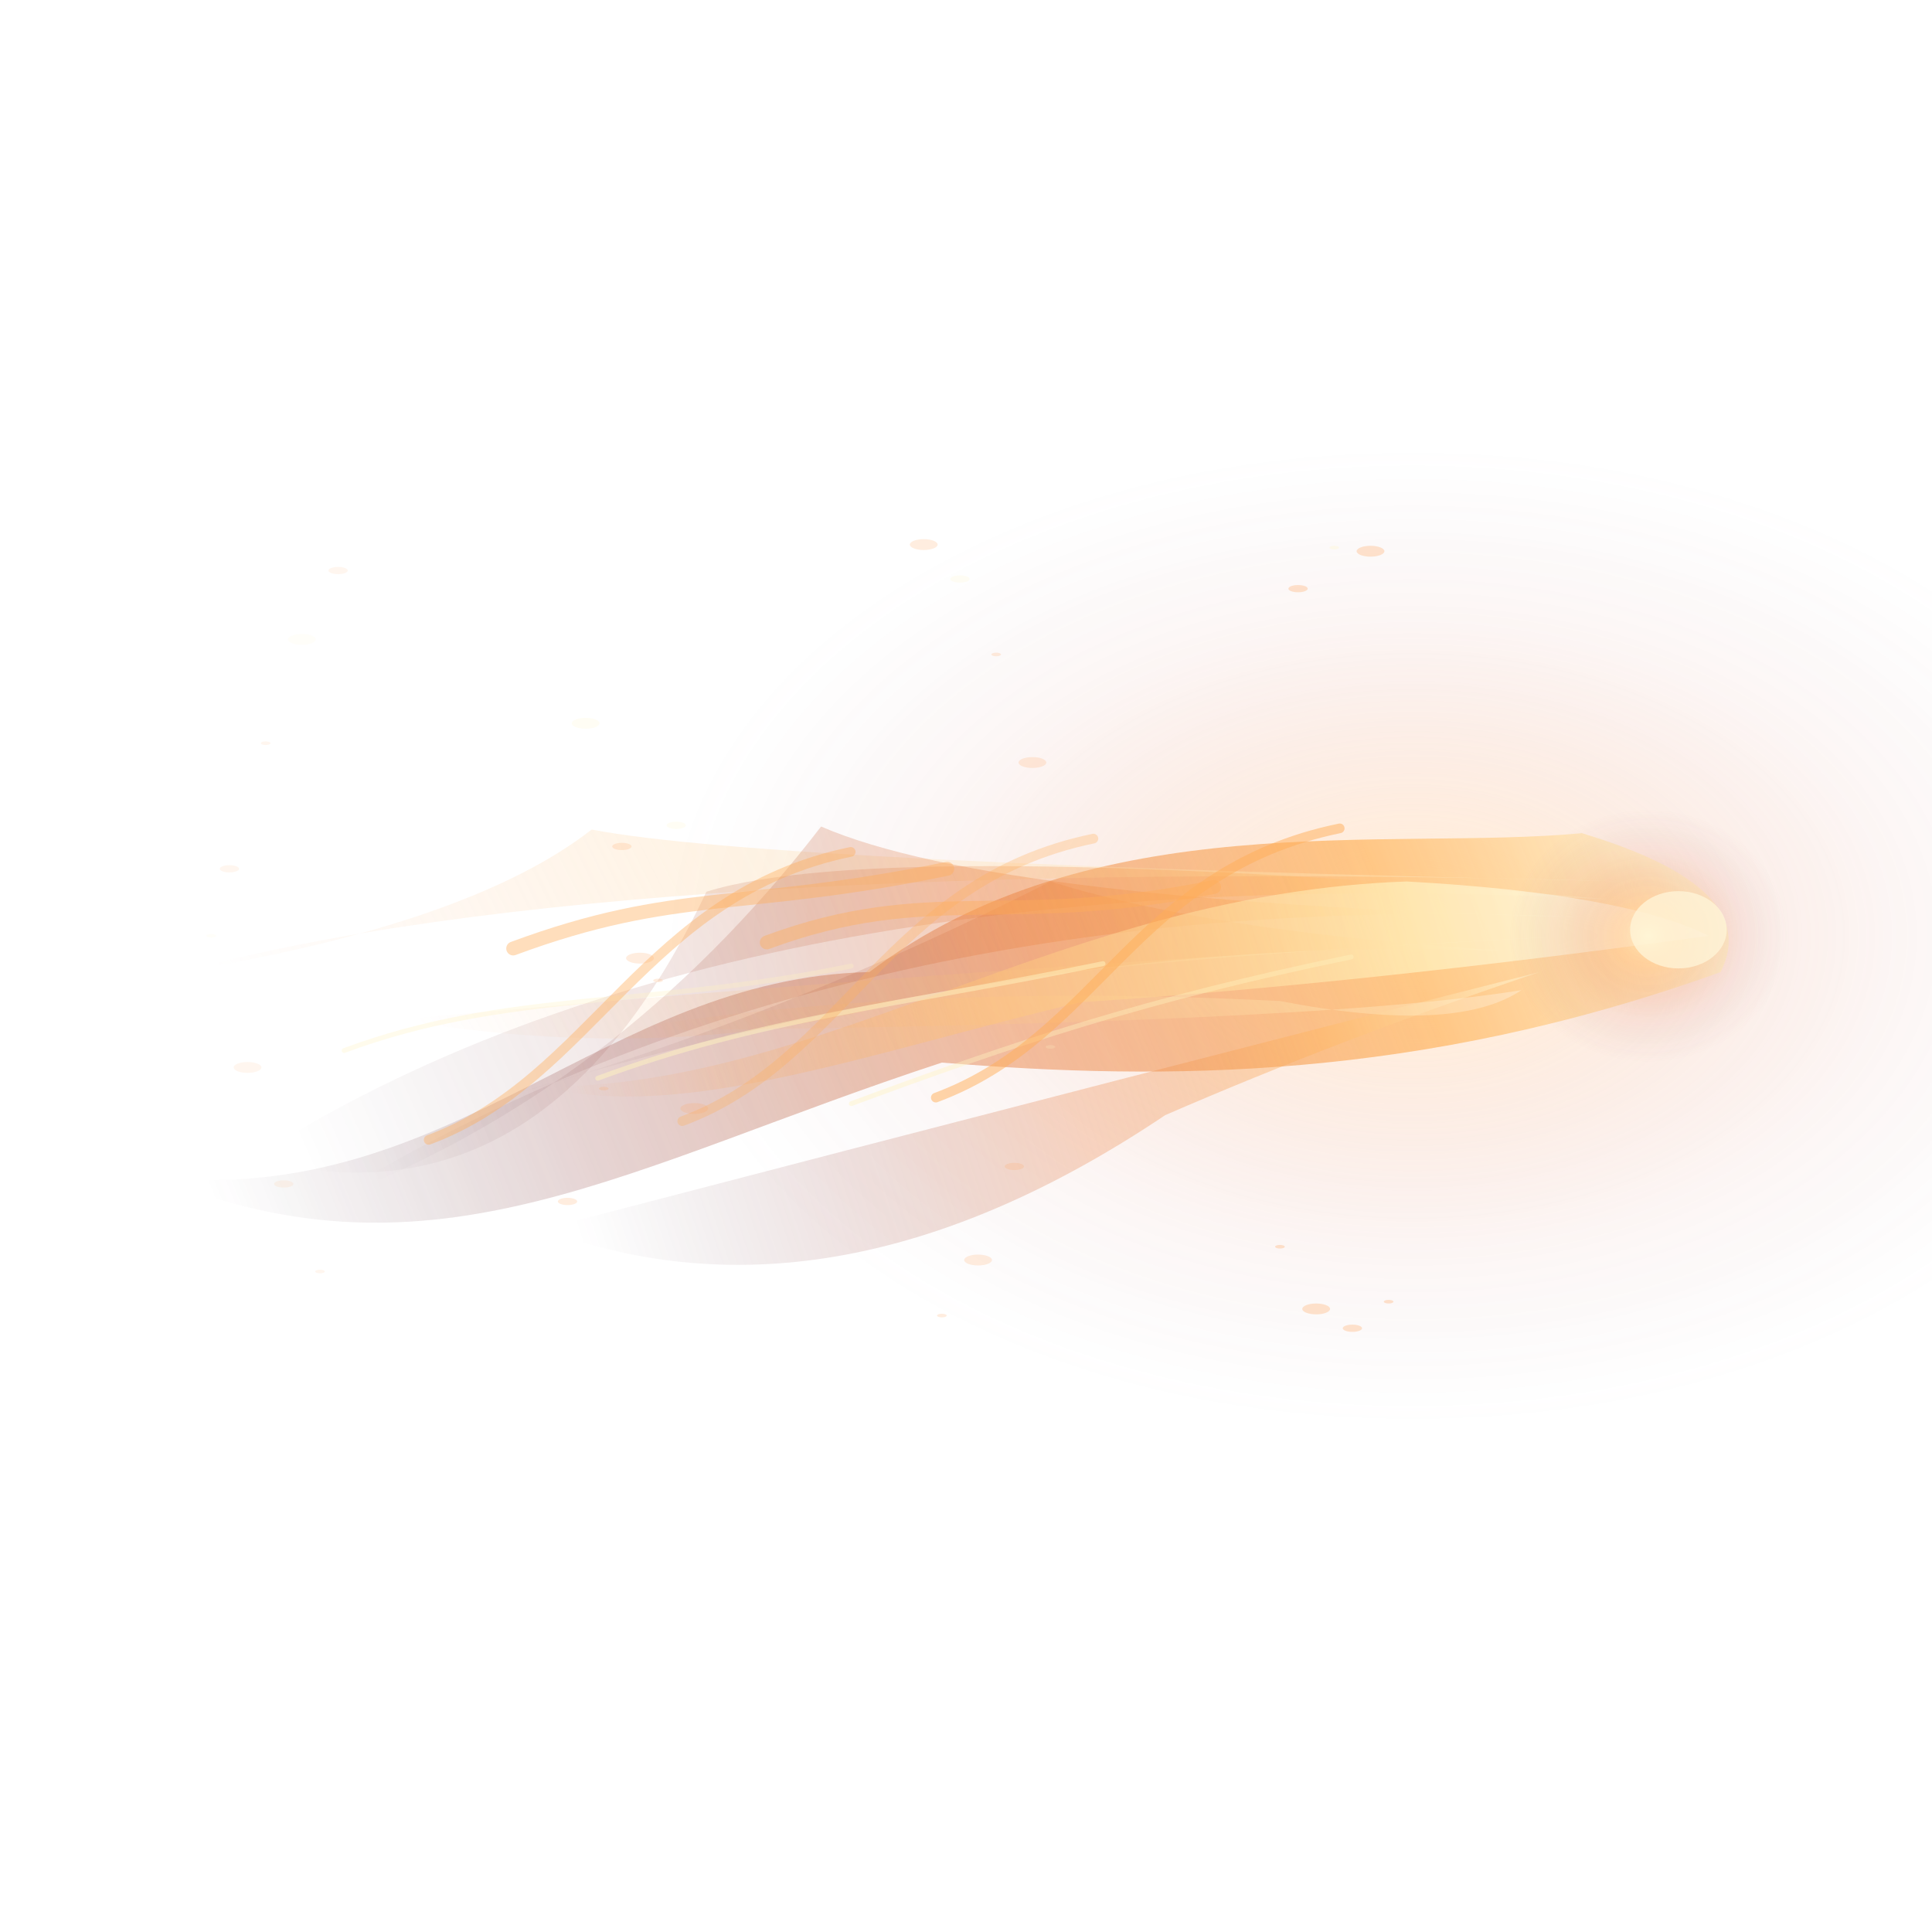
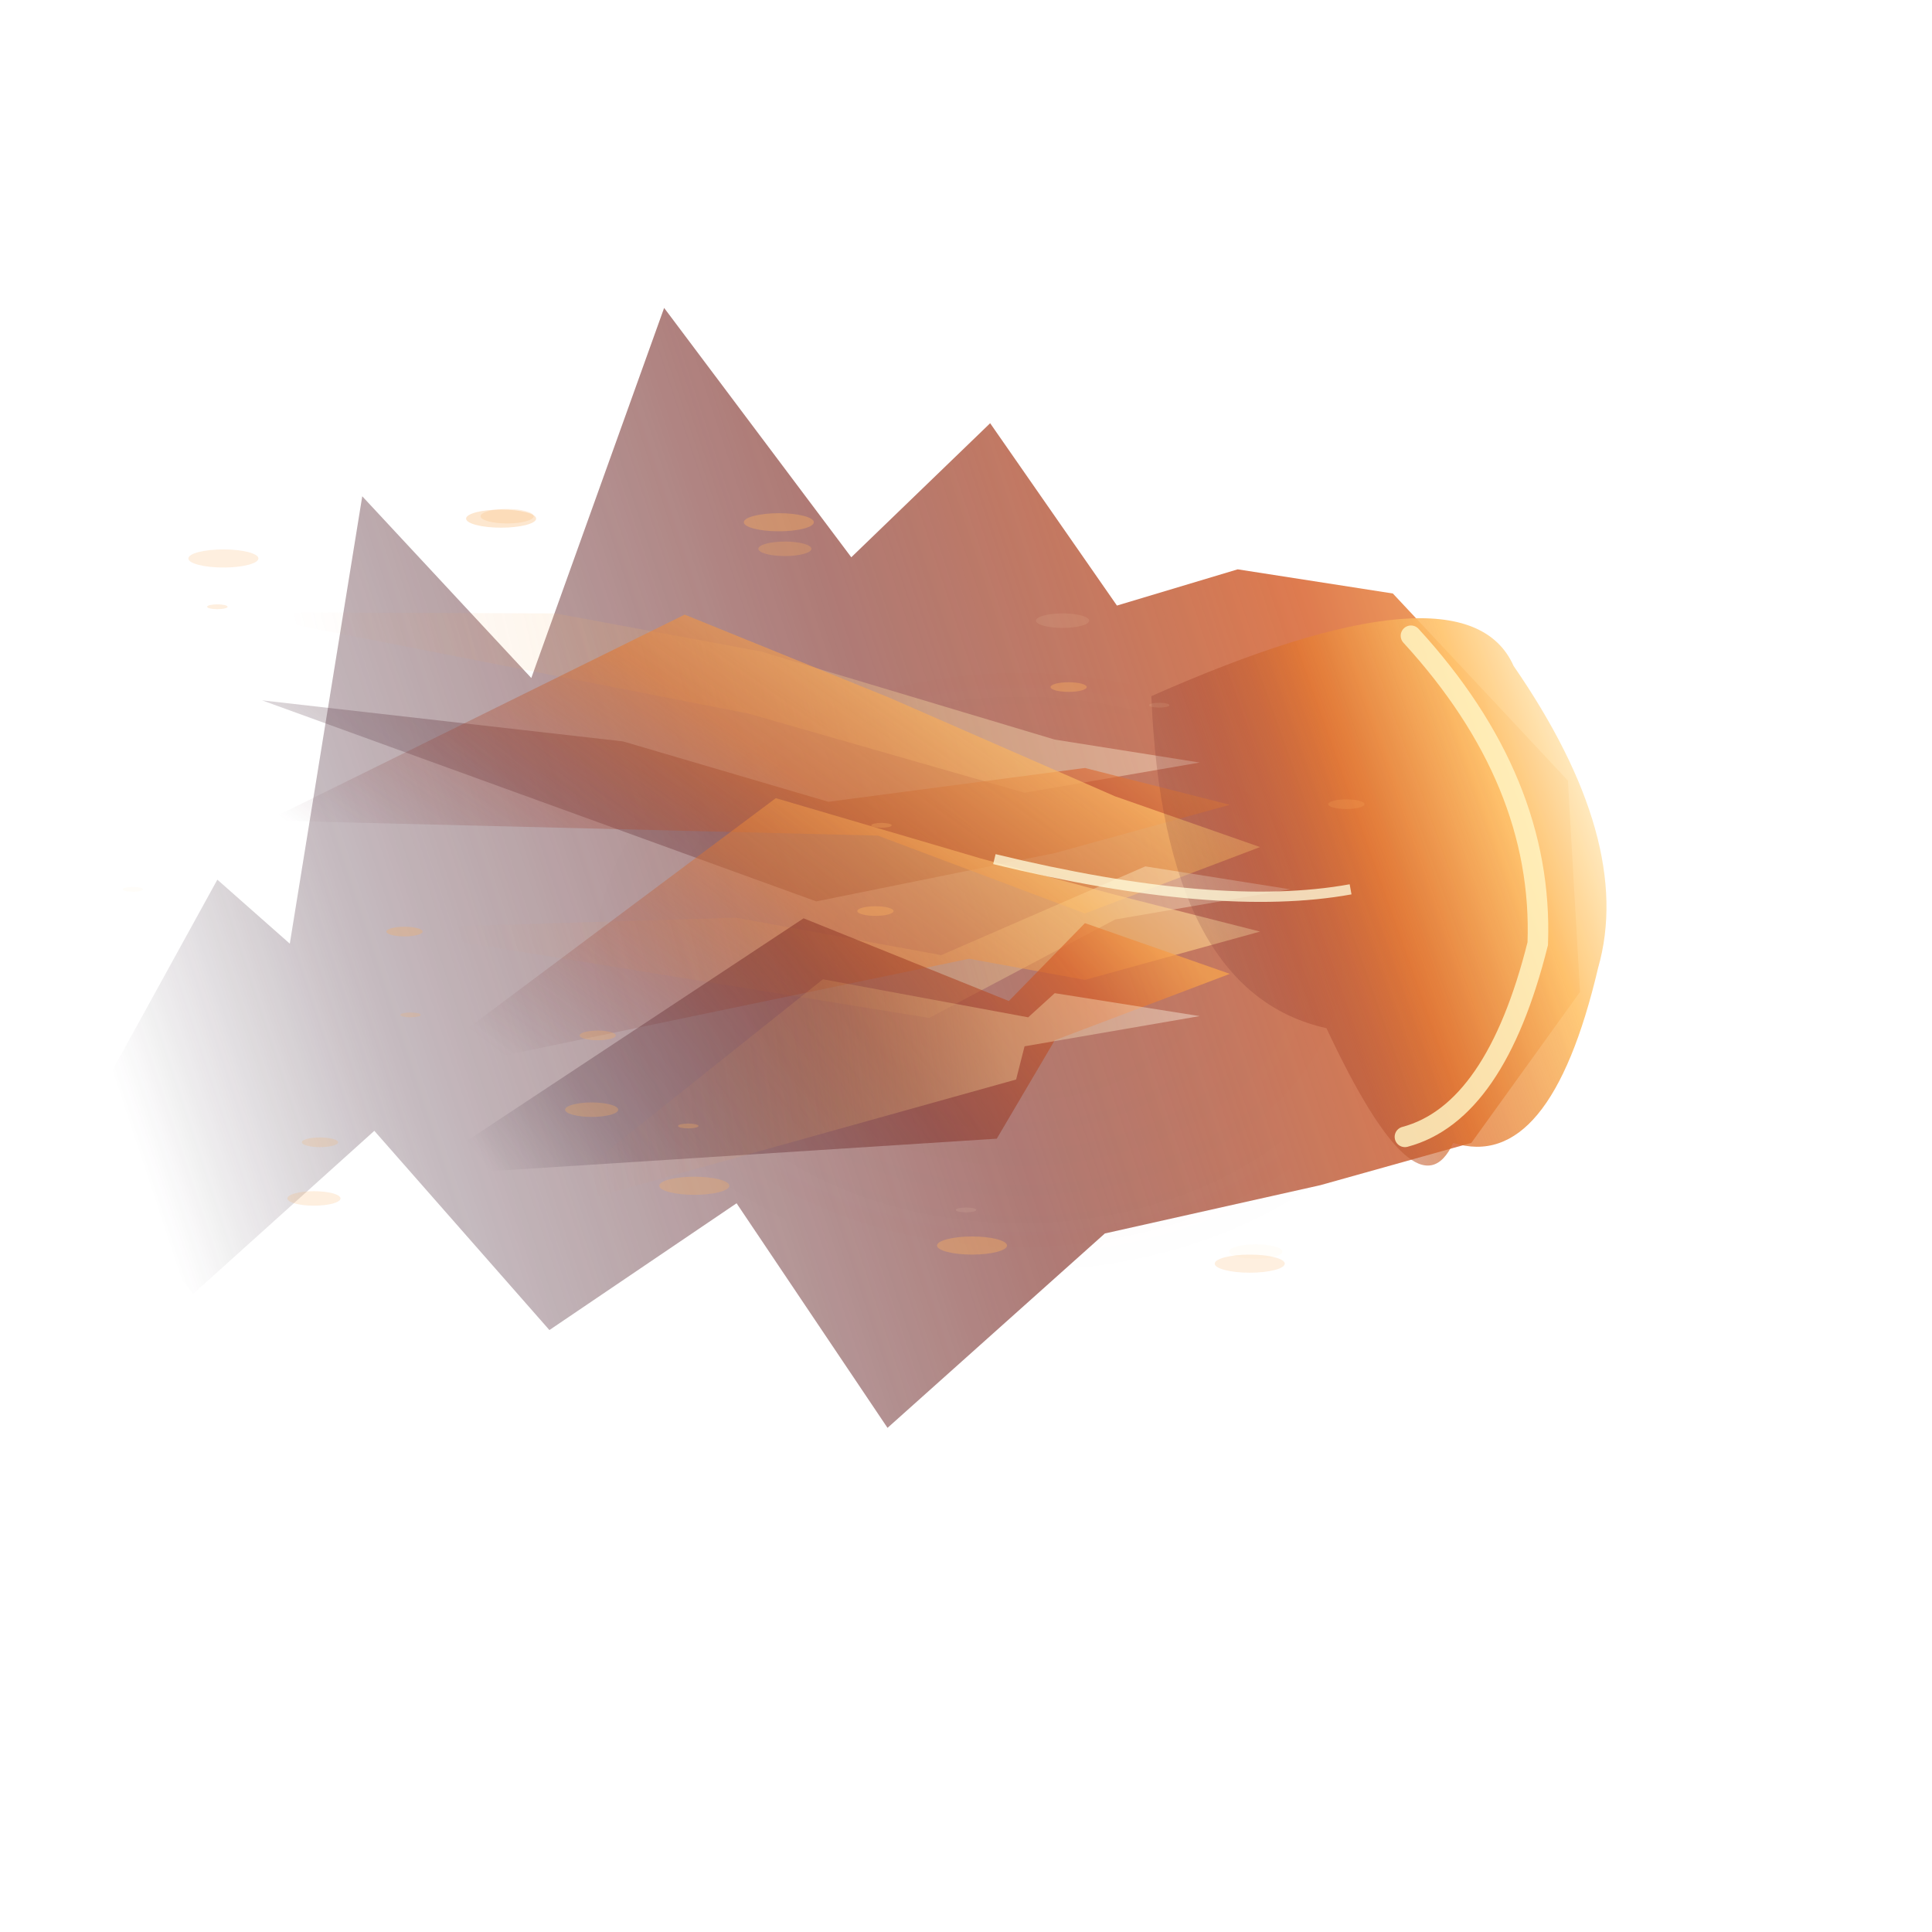
<svg xmlns="http://www.w3.org/2000/svg" width="320" height="320" viewBox="0 0 320 320">
  <defs>
-     <linearGradient id="trail" x1="0%" y1="55%" x2="100%" y2="45%">
-       <stop offset="0" stop-color="#351c33" stop-opacity="0" />
-       <stop offset=".26" stop-color="#913c36" stop-opacity=".28" />
-       <stop offset=".54" stop-color="#e87a3a" stop-opacity=".56" />
-       <stop offset=".81" stop-color="#ffb660" stop-opacity=".85" />
-       <stop offset="1" stop-color="#fff3cd" stop-opacity="1" />
+     <linearGradient id="blood" x1="0%" y1="60%" x2="100%" y2="35%">
+       <stop offset="0" stop-color="#24182b" stop-opacity="0" />
+       <stop offset=".18" stop-color="#462333" stop-opacity=".37" />
+       <stop offset=".55" stop-color="#823129" stop-opacity=".77" />
+       <stop offset=".85" stop-color="#d7602b" />
+       <stop offset="1" stop-color="#fba64b" />
    </linearGradient>
-     <linearGradient id="core" x1="0%" y1="50%" x2="100%" y2="45%">
-       <stop offset="0" stop-color="#f79348" stop-opacity="0" />
-       <stop offset=".37" stop-color="#ffc477" stop-opacity=".63" />
-       <stop offset=".75" stop-color="#fff0bc" />
-       <stop offset="1" stop-color="#fffefa" />
+     <linearGradient id="saffron" x1="4%" y1="74%" x2="98%" y2="34%">
+       <stop offset="0" stop-color="#4e2135" stop-opacity="0" />
+       <stop offset=".27" stop-color="#a3422f" stop-opacity=".42" />
+       <stop offset=".52" stop-color="#e27831" stop-opacity=".83" />
+       <stop offset=".81" stop-color="#ffc36c" />
+       <stop offset="1" stop-color="#ffebc0" />
    </linearGradient>
-     <radialGradient id="glow">
-       <stop offset="0" stop-color="#fff5c1" stop-opacity=".78" />
-       <stop offset=".24" stop-color="#ffa861" stop-opacity=".38" />
-       <stop offset=".65" stop-color="#d05b41" stop-opacity=".10" />
-       <stop offset="1" stop-color="#7e3648" stop-opacity="0" />
+     <linearGradient id="white" x1="8%" y1="43%" x2="100%" y2="39%">
+       <stop offset="0" stop-color="#ec803e" stop-opacity="0" />
+       <stop offset=".38" stop-color="#fbbd62" stop-opacity=".35" />
+       <stop offset=".69" stop-color="#ffe6a7" stop-opacity=".87" />
+       <stop offset="1" stop-color="#fffdf2" />
+     </linearGradient>
+     <radialGradient id="dust">
+       <stop offset="0" stop-color="#ffe1a8" stop-opacity=".44" />
+       <stop offset=".21" stop-color="#f9a052" stop-opacity=".22" />
+       <stop offset=".72" stop-color="#9b514b" stop-opacity=".09" />
+       <stop offset="1" stop-color="#5e3144" stop-opacity="0" />
    </radialGradient>
  </defs>
-   <ellipse cx="234.0" cy="155.0" rx="124" ry="80" fill="url(#glow)" opacity=".54" />
-   <path d="M 26 195.0 C 75 200.0 100 162.0 144 161.0 C 181 133.0 230 141.0 262.0 138.0 Q 292.0 147.0 285.0 161.0 C 235 179.0 193 179.0 156 176.0 C 104 193.0 72 214.0 26 195.0 Z" fill="url(#trail)" opacity=".82" />
-   <path d="M30.0 161.0 Q78.0 153.0 98.0 137.4 Q127.0 143.0 270.0 146.0 Q102.0 141.4 30.0 161.0 Z" fill="url(#core)" opacity="0.3" />
-   <path d="M42.0 191.8 Q90.0 204.8 117.0 147.7 Q146.0 138.6 267.0 149.0 Q121.0 141.2 42.0 191.8 Z" fill="url(#trail)" opacity="0.4" />
-   <path d="M54.0 199.0 Q102.0 181.0 136.0 136.9 Q165.0 149.5 264.0 152.0 Q140.0 145.9 54.0 199.0 Z" fill="url(#trail)" opacity="0.5" />
-   <path d="M66.0 168.9 Q114.0 176.9 155.0 164.3 Q184.0 158.7 261.0 155.0 Q159.0 160.3 66.0 168.9 Z" fill="url(#core)" opacity="0.3" />
-   <path d="M78.0 183.3 Q126.0 170.3 174.0 146.0 Q203.0 155.1 258.0 158.0 Q178.0 152.5 78.0 183.3 Z" fill="url(#trail)" opacity="0.4" />
-   <path d="M90.0 203.6 Q138.0 221.6 193.0 184.7 Q222.0 172.1 255.0 161.0 Q197.0 175.7 90.0 203.6 Z" fill="url(#trail)" opacity="0.5" />
-   <path d="M102.0 170.7 Q150.0 162.7 212.0 165.8 Q241.0 171.4 252.0 164.0 Q216.0 169.8 102.0 170.7 Z" fill="url(#core)" opacity="0.3" />
-   <path d="M 90 180.0 C 137 180.0 176 148.0 233 146.0 Q 269.0 148.0 283.0 155.0 Q 225 163.0 179 166.0 C 145 174.0 113 186.0 90 180.0 Z" fill="url(#core)" opacity=".72" />
-   <ellipse cx="273.0" cy="155.0" rx="23.0" ry="21.0" fill="url(#glow)" opacity=".92" />
-   <ellipse cx="278.0" cy="154.0" rx="8" ry="6.4" fill="#fff6d9" opacity=".75" />
-   <path d="M57.0 174.0 C84.0 164.0 107.0 167.0 141.0 160.0" fill="none" stroke="#fff3bf" stroke-width="0.8" stroke-linecap="round" opacity="0.3" />
-   <path d="M71.0 188.8 C98.0 178.8 106.9 148.1 140.9 141.1" fill="none" stroke="#ffad58" stroke-width="1.6" stroke-linecap="round" opacity="0.4" />
-   <path d="M85.0 157.1 C112.0 147.1 122.9 150.9 156.9 143.9" fill="none" stroke="#ffad58" stroke-width="2.3" stroke-linecap="round" opacity="0.4" />
-   <path d="M99.0 178.6 C126.0 168.6 148.7 166.6 182.7 159.6" fill="none" stroke="#fff3bf" stroke-width="0.8" stroke-linecap="round" opacity="0.5" />
-   <path d="M113.0 185.7 C140.0 175.7 147.1 145.9 181.1 138.9" fill="none" stroke="#ffad58" stroke-width="1.6" stroke-linecap="round" opacity="0.3" />
-   <path d="M127.0 156.1 C154.0 146.1 167.1 153.9 201.1 146.9" fill="none" stroke="#ffad58" stroke-width="2.3" stroke-linecap="round" opacity="0.4" />
-   <path d="M141.0 182.8 C168.0 172.8 189.8 165.5 223.8 158.5" fill="none" stroke="#fff3bf" stroke-width="0.8" stroke-linecap="round" opacity="0.4" />
-   <path d="M155.0 181.8 C182.0 171.8 187.9 144.2 221.9 137.2" fill="none" stroke="#ffad58" stroke-width="1.6" stroke-linecap="round" opacity="0.5" />
-   <ellipse cx="35.0" cy="155.0" rx="0.8" ry="0.3" fill="#fff6c6" opacity="0.1" />
-   <ellipse cx="94.0" cy="199.0" rx="1.6" ry="0.6" fill="#ffa55e" opacity="0.2" />
-   <ellipse cx="153.0" cy="90.2" rx="2.3" ry="0.9" fill="#ffa55e" opacity="0.2" />
-   <ellipse cx="212.0" cy="206.5" rx="0.8" ry="0.3" fill="#ffa55e" opacity="0.3" />
-   <ellipse cx="38.0" cy="143.9" rx="1.6" ry="0.6" fill="#ffa55e" opacity="0.1" />
-   <ellipse cx="97.0" cy="119.8" rx="2.3" ry="0.9" fill="#fff6c6" opacity="0.2" />
-   <ellipse cx="156.0" cy="217.9" rx="0.8" ry="0.3" fill="#ffa55e" opacity="0.2" />
-   <ellipse cx="215.0" cy="97.5" rx="1.6" ry="0.6" fill="#ffa55e" opacity="0.3" />
-   <ellipse cx="41.0" cy="176.8" rx="2.3" ry="0.9" fill="#ffa55e" opacity="0.1" />
-   <ellipse cx="100.0" cy="180.3" rx="0.8" ry="0.3" fill="#ffa55e" opacity="0.2" />
-   <ellipse cx="159.0" cy="95.9" rx="1.6" ry="0.6" fill="#fff6c6" opacity="0.2" />
-   <ellipse cx="218.0" cy="216.8" rx="2.3" ry="0.9" fill="#ffa55e" opacity="0.3" />
-   <ellipse cx="44.0" cy="123.1" rx="0.8" ry="0.3" fill="#ffa55e" opacity="0.1" />
-   <ellipse cx="103.0" cy="140.2" rx="1.6" ry="0.6" fill="#ffa55e" opacity="0.2" />
-   <ellipse cx="162.0" cy="208.7" rx="2.3" ry="0.9" fill="#ffa55e" opacity="0.2" />
-   <ellipse cx="221.0" cy="90.7" rx="0.8" ry="0.3" fill="#fff6c6" opacity="0.3" />
-   <ellipse cx="47.0" cy="196.1" rx="1.6" ry="0.6" fill="#ffa55e" opacity="0.1" />
-   <ellipse cx="106.0" cy="158.7" rx="2.3" ry="0.9" fill="#ffa55e" opacity="0.2" />
-   <ellipse cx="165.0" cy="108.4" rx="0.8" ry="0.3" fill="#ffa55e" opacity="0.2" />
-   <ellipse cx="224.0" cy="220.0" rx="1.6" ry="0.6" fill="#ffa55e" opacity="0.3" />
-   <ellipse cx="50.0" cy="105.9" rx="2.3" ry="0.9" fill="#fff6c6" opacity="0.1" />
-   <ellipse cx="109.0" cy="162.4" rx="0.8" ry="0.3" fill="#ffa55e" opacity="0.2" />
-   <ellipse cx="168.0" cy="193.2" rx="1.6" ry="0.6" fill="#ffa55e" opacity="0.2" />
-   <ellipse cx="227.0" cy="91.3" rx="2.3" ry="0.9" fill="#ffa55e" opacity="0.3" />
-   <ellipse cx="53.0" cy="210.6" rx="0.8" ry="0.3" fill="#ffa55e" opacity="0.1" />
-   <ellipse cx="112.0" cy="136.7" rx="1.6" ry="0.6" fill="#fff6c6" opacity="0.2" />
-   <ellipse cx="171.0" cy="126.3" rx="2.3" ry="0.9" fill="#ffa55e" opacity="0.2" />
-   <ellipse cx="230.0" cy="215.6" rx="0.8" ry="0.3" fill="#ffa55e" opacity="0.3" />
-   <ellipse cx="56.0" cy="94.5" rx="1.6" ry="0.6" fill="#ffa55e" opacity="0.1" />
-   <ellipse cx="115.0" cy="183.6" rx="2.3" ry="0.9" fill="#ffa55e" opacity="0.2" />
-   <ellipse cx="174.0" cy="173.4" rx="0.8" ry="0.3" fill="#fff6c6" opacity="0.2" />
+   <ellipse cx="169" cy="159" rx="74.0" ry="54" fill="url(#dust)" opacity=".16" />
+   <path d="M 12.0 189.3 L 36.0 145.7 L 48.0 156.3 L 60.0 82.2 L 88.0 112.3 L 110.0 51.0 L 141.0 92.3 L 164.0 70.1 L 185.0 100.3 L 205.0 94.3 L 230.7 98.3 L 259.7 129.3 L 261.7 164.3 L 243.7 189.3 L 218.7 196.3 L 183.0 204.3 L 147.0 236.5 L 122.0 199.3 L 91.0 220.3 L 62.0 187.3 L 32.0 214.3 Z" fill="url(#blood)" opacity=".83" />
+   <path d="M 38.2 101.4 L 92.0 101.6 L 126.0 107.9 L 174.7 122.5 L 198.7 126.3 L 169.7 131.3 L 124.0 118.2 L 38.2 101.4 Z" fill="url(#white)" opacity="0.4" />
+   <path d="M 43.4 116.0 L 103.2 122.8 L 137.2 132.8 L 179.7 127.2 L 203.7 133.3 L 174.7 141.3 L 135.2 149.3 L 43.4 116.0 Z" fill="url(#blood)" opacity="0.6" />
+   <path d="M 44.3 135.9 L 113.4 101.8 L 147.4 115.6 L 184.7 131.9 L 208.7 140.3 L 179.7 151.3 L 145.4 138.4 L 44.3 135.9 Z" fill="url(#saffron)" opacity="0.7" />
+   <path d="M 62.6 153.8 L 121.9 152.0 L 155.9 158.2 L 189.7 143.5 L 213.7 147.3 L 184.7 152.3 L 153.9 168.6 L 62.6 153.8 Z" fill="url(#white)" opacity="0.4" />
+   <path d="M 66.8 178.3 L 128.5 132.2 L 162.5 142.2 L 184.7 148.2 L 208.7 154.3 L 179.7 162.3 L 160.5 158.8 L 66.8 178.3 Z" fill="url(#saffron)" opacity="0.6" />
+   <path d="M 68.5 194.8 L 133.1 152.1 L 167.1 165.8 L 179.7 152.9 L 203.7 161.3 L 174.7 172.3 L 165.1 188.6 L 68.5 194.8 Z" fill="url(#blood)" opacity="0.7" />
+   <path d="M 87.0 201.5 L 136.3 162.2 L 170.3 168.5 L 174.7 164.5 L 198.7 168.3 L 169.7 173.3 L 168.3 178.8 L 87.0 201.5 Z" fill="url(#white)" opacity="0.4" />
+   <path d="M190.7 115.3 Q242.7 92.3 250.7 110.3 Q270.7 139.3 264.7 160.3 Q256.7 194.3 240.7 189.3 Q234.7 202.3 219.7 170.3 Q192.7 164.3 190.7 115.3 Z" fill="url(#saffron)" opacity=".92" />
+   <path d="M233.7 105.3 Q255.7 129.3 254.7 156.3 Q247.7 184.3 232.7 188.3" fill="none" stroke="#fff4c3" stroke-width="3.4" stroke-linecap="round" opacity=".83" />
+   <path d="M164.7 142.3 Q201.7 151.3 223.7 147.3" fill="none" stroke="#fffad8" stroke-width="1.7" opacity=".78" />
+   <ellipse cx="22.0" cy="147.3" rx="1.7" ry="0.4" fill="#ffefbd" opacity="0.1" />
+   <ellipse cx="53.0" cy="189.2" rx="3.0" ry="0.8" fill="#f9ae5f" opacity="0.2" />
+   <ellipse cx="84.0" cy="85.5" rx="4.4" ry="1.2" fill="#f9ae5f" opacity="0.2" />
+   <ellipse cx="115.0" cy="196.4" rx="5.8" ry="1.5" fill="#f9ae5f" opacity="0.3" />
+   <ellipse cx="146.0" cy="136.7" rx="1.7" ry="0.4" fill="#f9ae5f" opacity="0.3" />
+   <ellipse cx="177.0" cy="113.8" rx="3.0" ry="0.8" fill="#f9ae5f" opacity="0.4" />
+   <ellipse cx="208.0" cy="207.3" rx="4.4" ry="1.2" fill="#ffefbd" opacity="0.1" />
+   <ellipse cx="37.0" cy="92.5" rx="5.8" ry="1.5" fill="#f9ae5f" opacity="0.2" />
+   <ellipse cx="68.0" cy="168.1" rx="1.7" ry="0.4" fill="#f9ae5f" opacity="0.2" />
+   <ellipse cx="99.0" cy="171.5" rx="3.0" ry="0.8" fill="#f9ae5f" opacity="0.3" />
+   <ellipse cx="130.0" cy="90.9" rx="4.4" ry="1.2" fill="#f9ae5f" opacity="0.3" />
+   <ellipse cx="161.0" cy="206.3" rx="5.8" ry="1.5" fill="#f9ae5f" opacity="0.4" />
+   <ellipse cx="192.0" cy="116.8" rx="1.7" ry="0.4" fill="#ffefbd" opacity="0.1" />
+   <ellipse cx="223.0" cy="133.2" rx="3.0" ry="0.8" fill="#f9ae5f" opacity="0.2" />
+   <ellipse cx="52.0" cy="198.5" rx="4.4" ry="1.2" fill="#f9ae5f" opacity="0.2" />
+   <ellipse cx="83.0" cy="85.9" rx="5.8" ry="1.5" fill="#f9ae5f" opacity="0.3" />
+   <ellipse cx="114.0" cy="186.5" rx="1.7" ry="0.4" fill="#f9ae5f" opacity="0.3" />
+   <ellipse cx="145.0" cy="150.9" rx="3.0" ry="0.8" fill="#f9ae5f" opacity="0.4" />
+   <ellipse cx="176.0" cy="102.8" rx="4.4" ry="1.2" fill="#ffefbd" opacity="0.1" />
+   <ellipse cx="207.0" cy="209.3" rx="5.8" ry="1.5" fill="#f9ae5f" opacity="0.2" />
+   <ellipse cx="36.0" cy="100.5" rx="1.7" ry="0.4" fill="#f9ae5f" opacity="0.2" />
+   <ellipse cx="67.0" cy="154.3" rx="3.0" ry="0.8" fill="#f9ae5f" opacity="0.3" />
+   <ellipse cx="98.0" cy="183.8" rx="4.4" ry="1.2" fill="#f9ae5f" opacity="0.3" />
+   <ellipse cx="129.0" cy="86.5" rx="5.8" ry="1.5" fill="#f9ae5f" opacity="0.4" />
+   <ellipse cx="160.0" cy="200.4" rx="1.7" ry="0.4" fill="#ffefbd" opacity="0.1" />
</svg>
